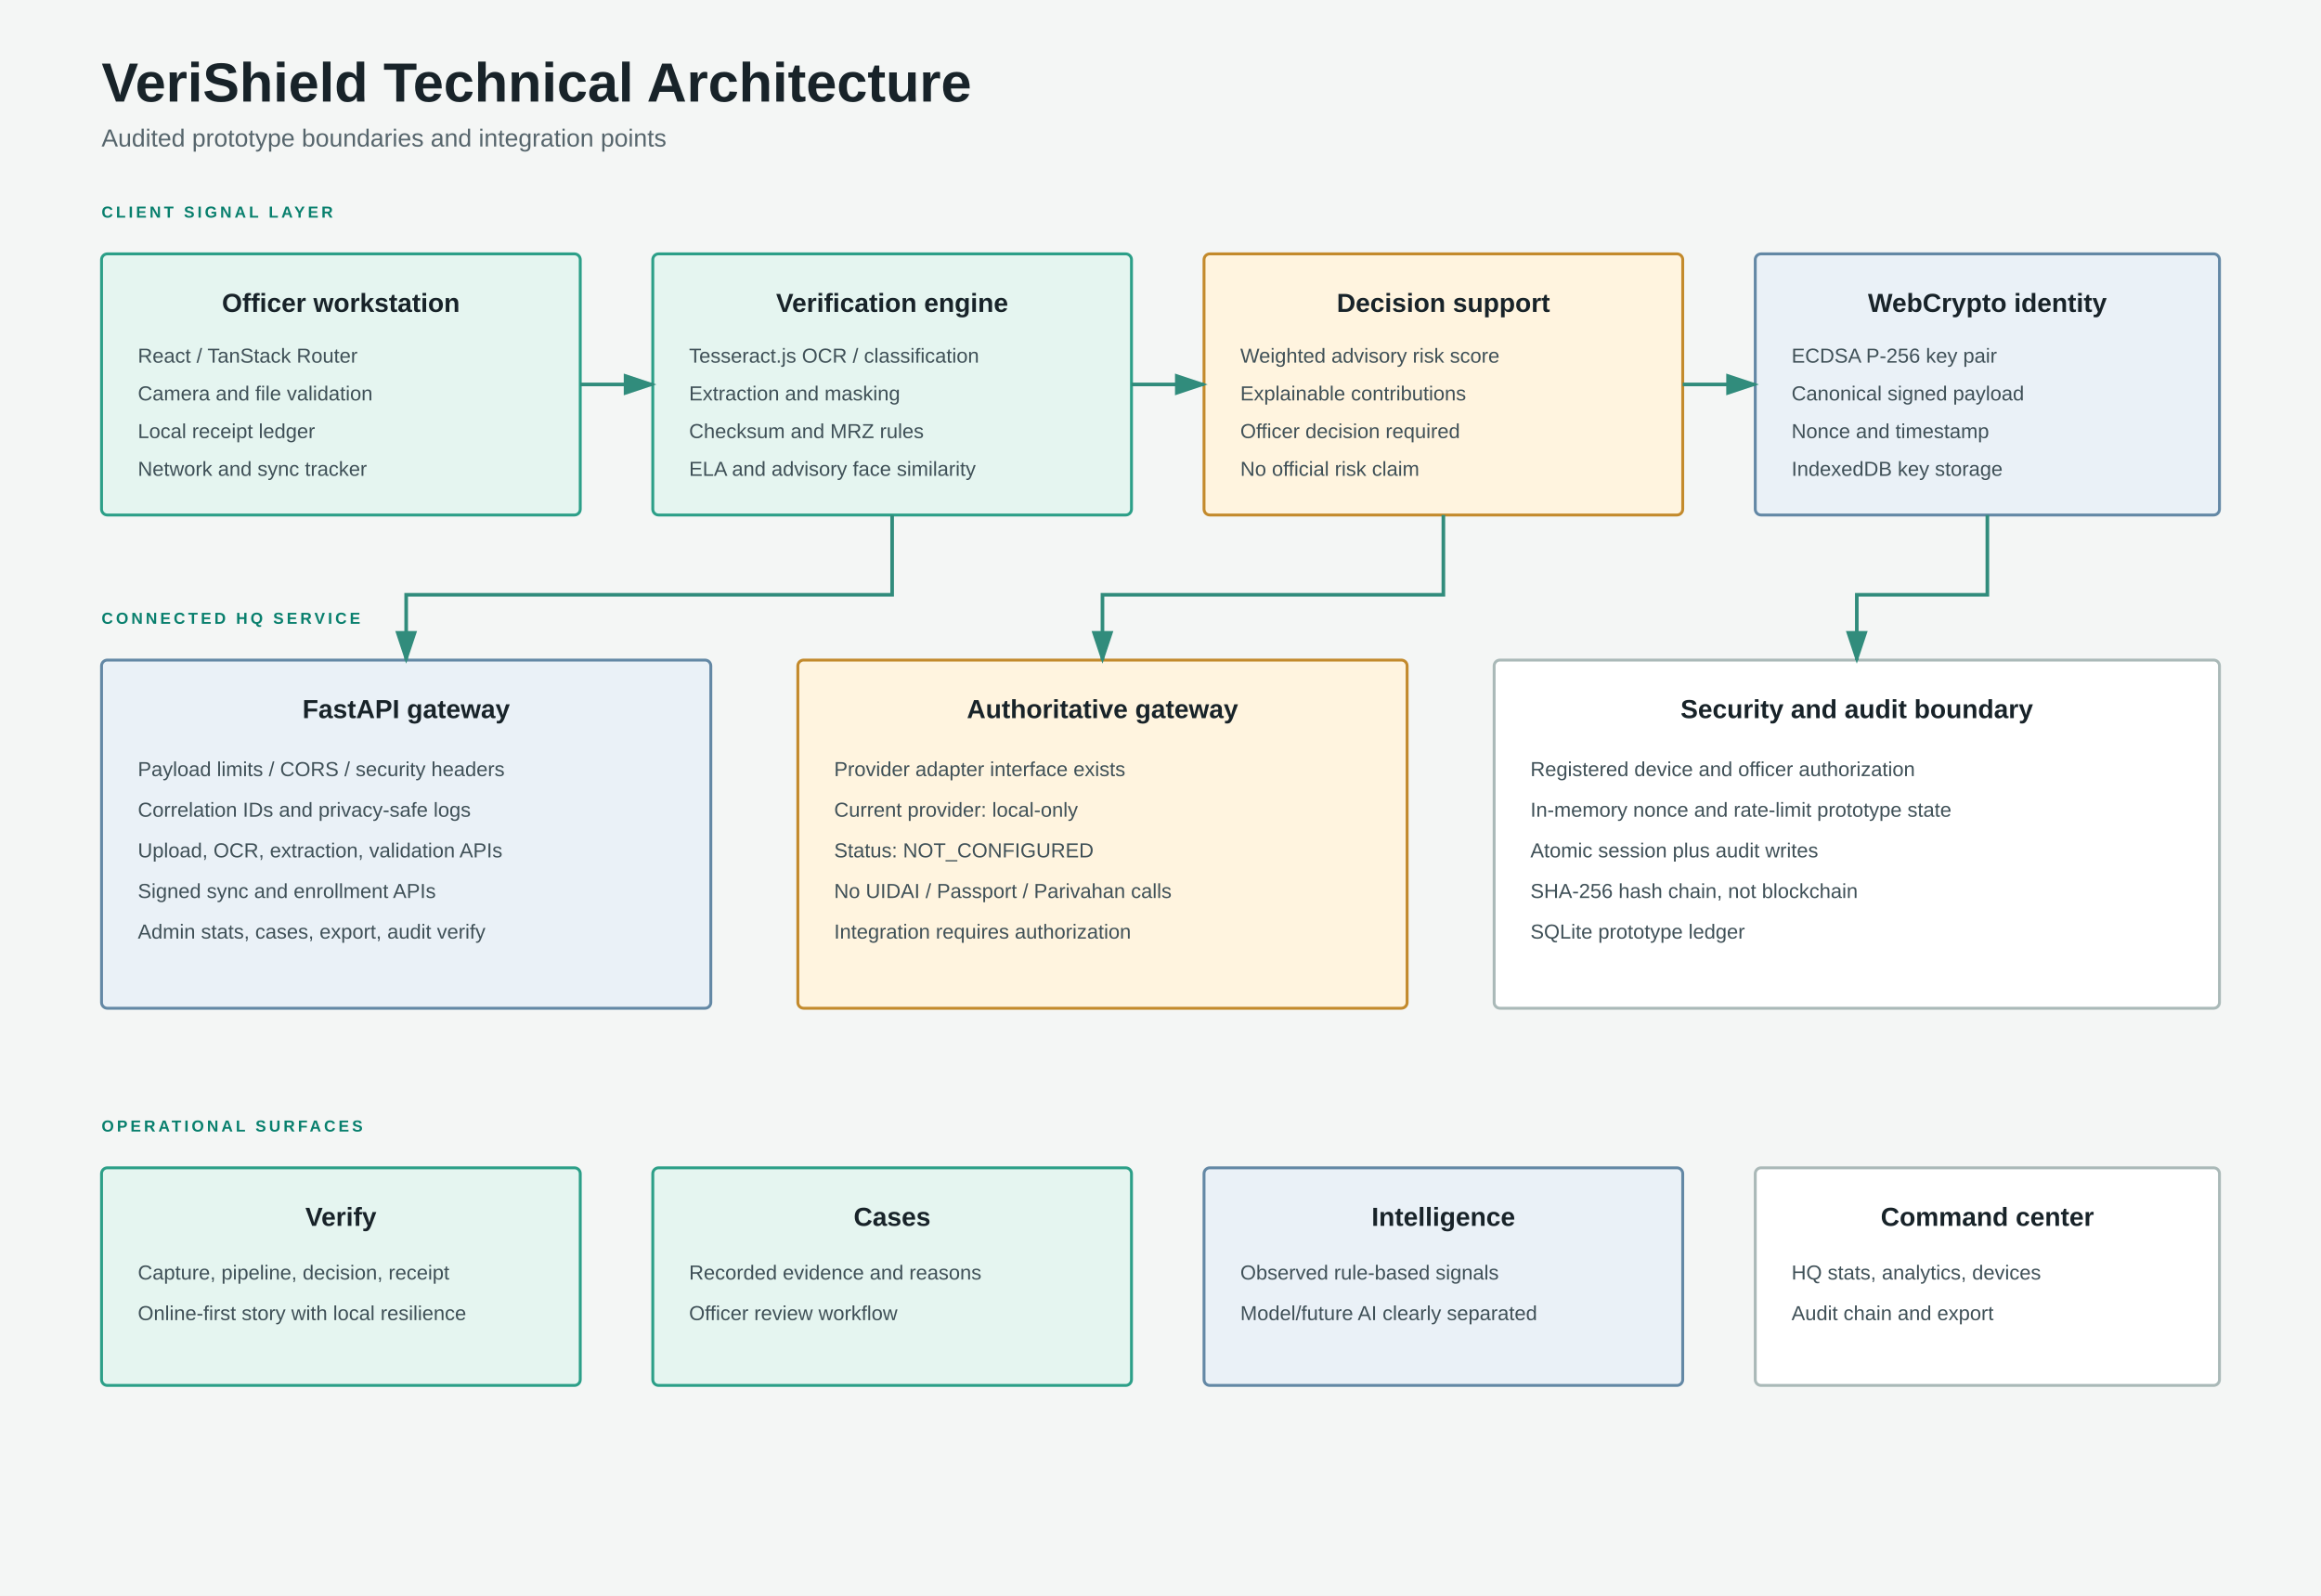
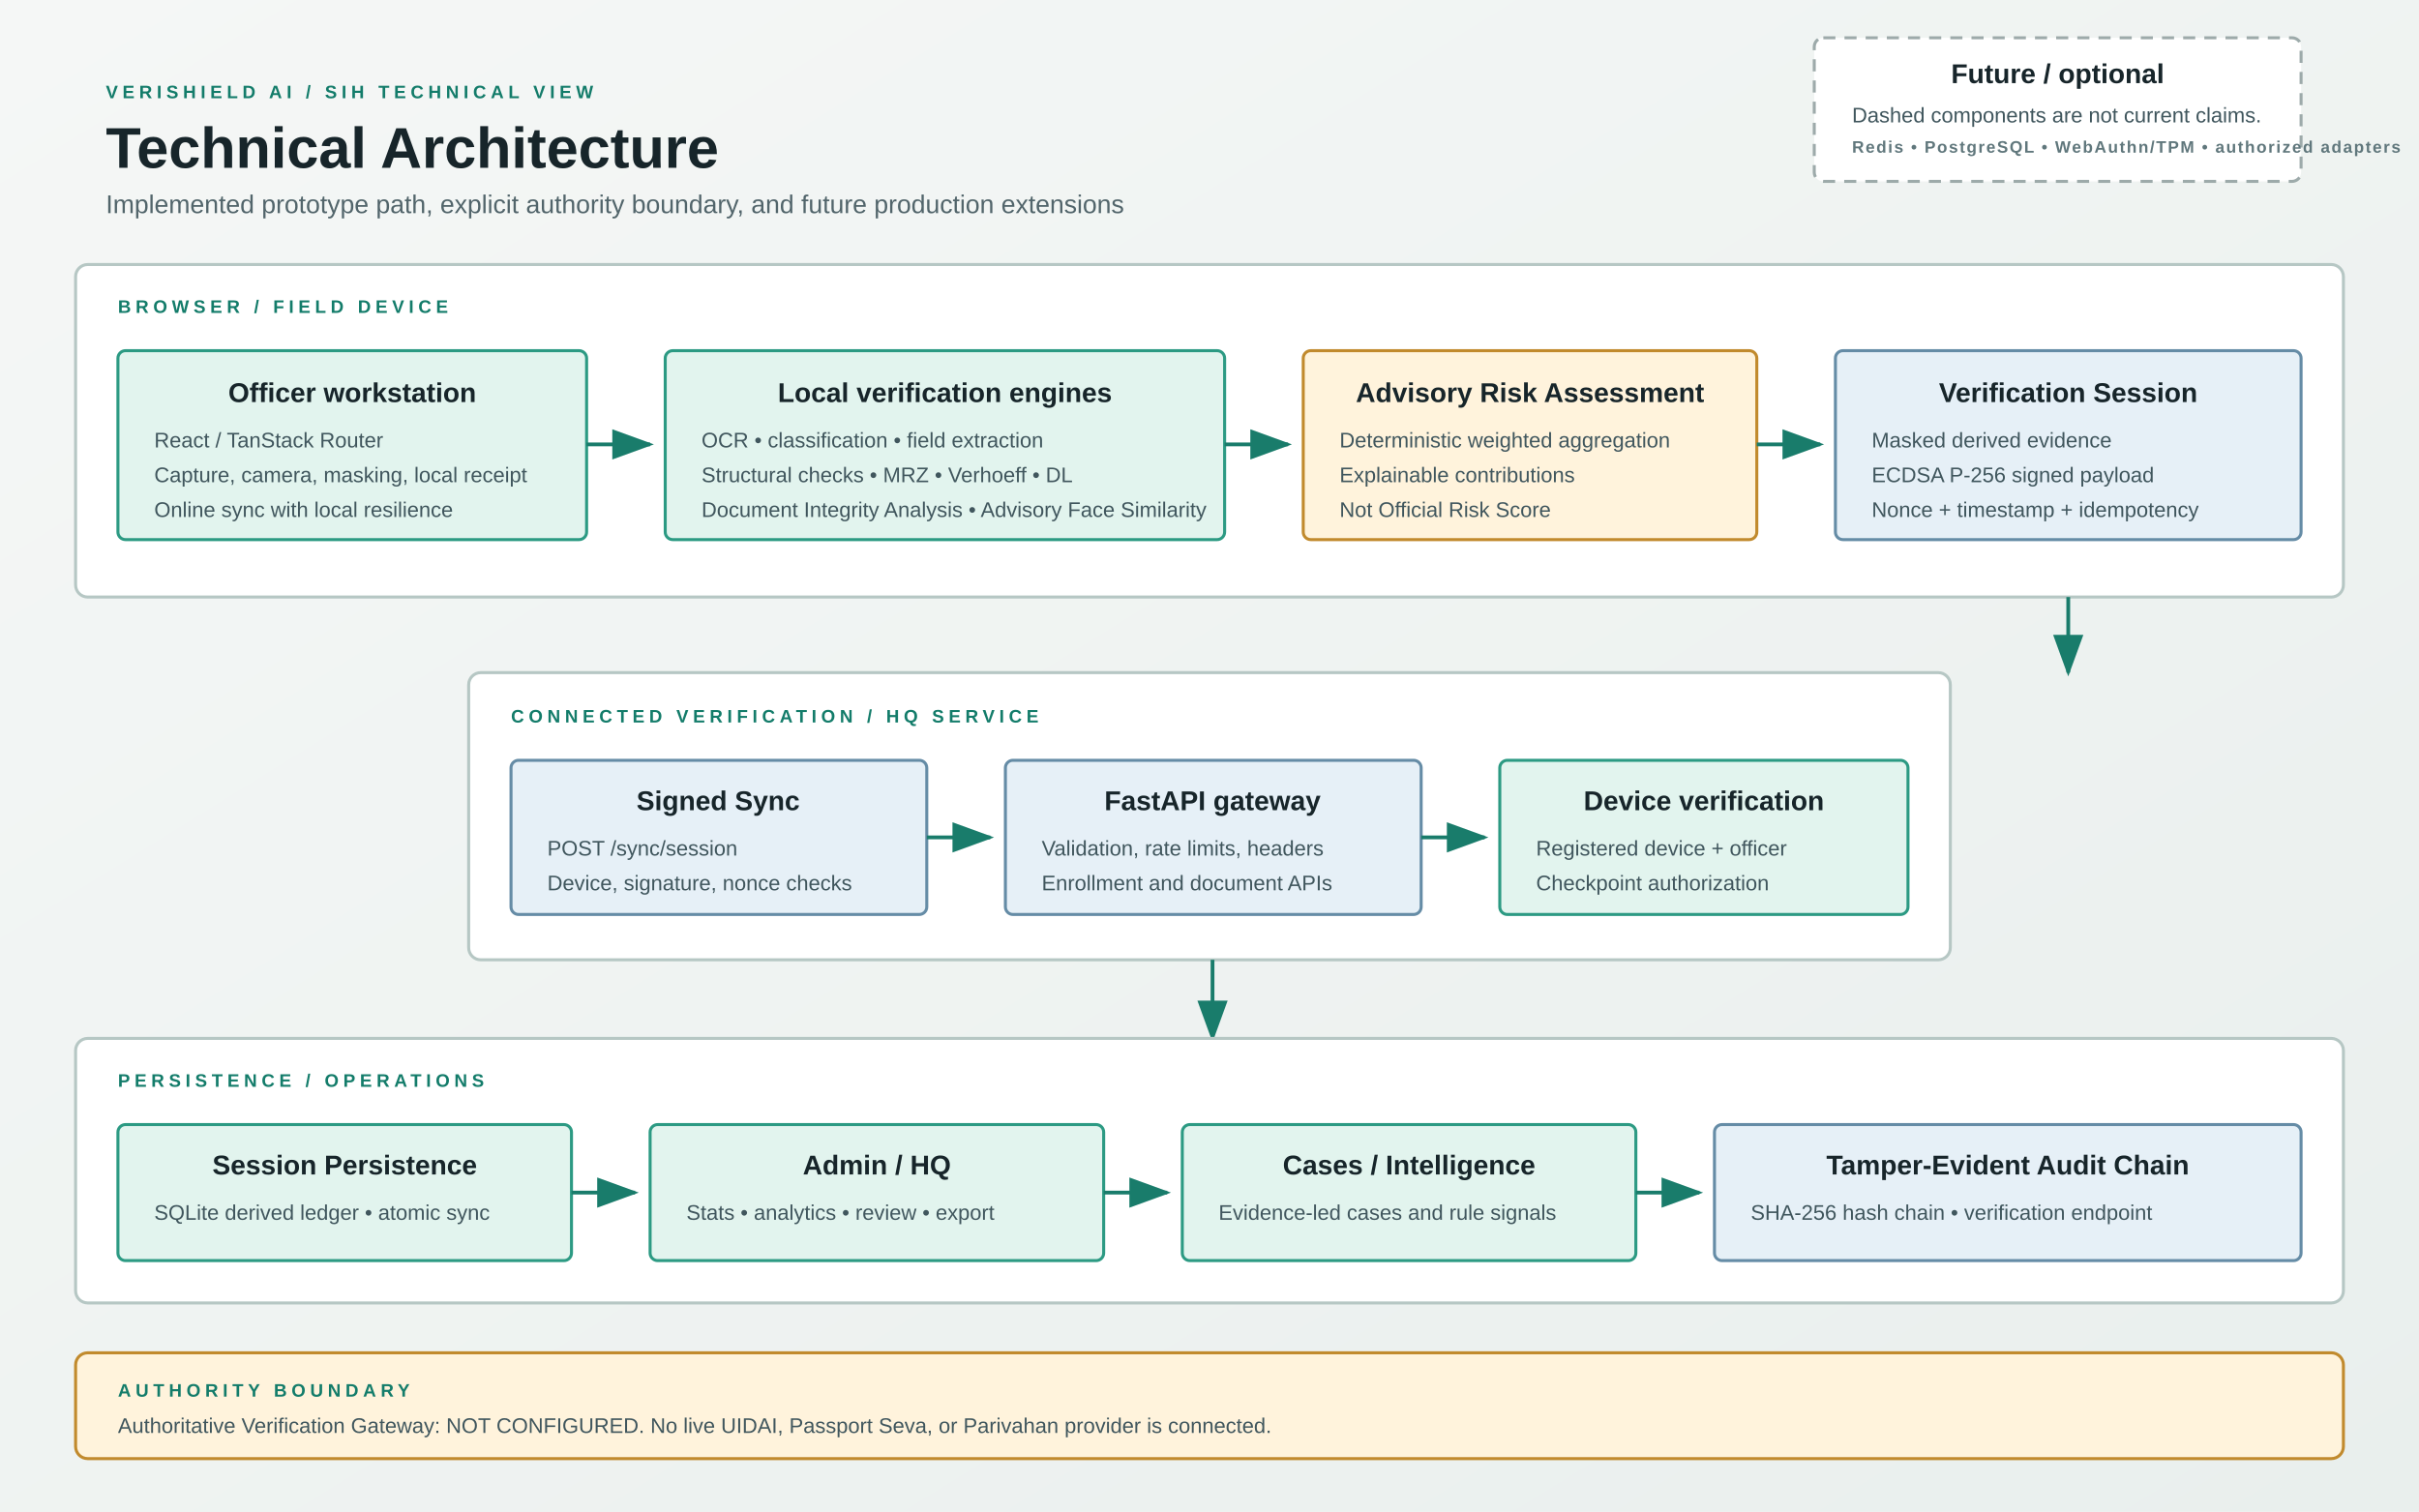
- <svg xmlns="http://www.w3.org/2000/svg" width="1600" height="1100" viewBox="0 0 1600 1100">
-   <rect width="1600" height="1100" fill="#f4f6f5" />
-   <style>
-     .title{font:700 38px Arial,sans-serif;fill:#182329}.sub{font:400 17px Arial,sans-serif;fill:#56656c}.h{font:700 18px Arial,sans-serif;fill:#182329}.b{font:400 14px Arial,sans-serif;fill:#3f5057}.t{font:700 11px Arial,sans-serif;letter-spacing:2px;fill:#087f6d}.box{fill:#fff;stroke:#aab9b8;stroke-width:2}.green{fill:#e5f5f0;stroke:#2c9f88;stroke-width:2}.amber{fill:#fff4df;stroke:#c38a2c;stroke-width:2}.blue{fill:#eaf1f7;stroke:#6388a5;stroke-width:2}.line{stroke:#318c7c;stroke-width:2.5;fill:none;marker-end:url(#a)}
-   </style>
+ <svg xmlns="http://www.w3.org/2000/svg" width="1600" height="1000" viewBox="0 0 1600 1000" role="img" aria-labelledby="title desc">
  <defs>
-     <marker id="a" markerWidth="9" markerHeight="9" refX="8" refY="3" orient="auto">
-       <path d="M0 0 L0 6 L9 3z" fill="#318c7c" />
+     <linearGradient id="bg" x1="0" y1="0" x2="1" y2="1">
+       <stop stop-color="#f5f7f6" />
+       <stop offset="1" stop-color="#e9efed" />
+     </linearGradient>
+     <marker id="arrow" markerWidth="12" markerHeight="12" refX="10" refY="4" orient="auto">
+       <path d="M0 0 L0 8 L11 4 z" fill="#197c6b" />
    </marker>
+     <style>
+       .title{font:700 38px Arial,sans-serif;fill:#17252a}.subtitle{font:400 17px Arial,sans-serif;fill:#52656b}.eyebrow{font:700 12px Arial,sans-serif;letter-spacing:3px;fill:#137c6a}.head{font:700 18px Arial,sans-serif;fill:#17252a}.copy{font:400 14px Arial,sans-serif;fill:#40565d}.small{font:700 11px Arial,sans-serif;letter-spacing:1px;fill:#60777c}.zone{fill:#ffffff;stroke:#b6c7c4;stroke-width:2}.live{fill:#e2f4ee;stroke:#2c9a83;stroke-width:2}.security{fill:#e6f0f7;stroke:#658ca6;stroke-width:2}.truth{fill:#fff3dc;stroke:#c18a2d;stroke-width:2}.future{fill:#fff;stroke:#9daaaa;stroke-width:2;stroke-dasharray:8 6}.line{stroke:#197c6b;stroke-width:2.5;fill:none;marker-end:url(#arrow)}.rail{stroke:#b0c2bf;stroke-width:2;fill:none}
+     </style>
  </defs>
-   <text x="70" y="70" class="title">VeriShield Technical Architecture</text>
-   <text x="70" y="101" class="sub">Audited prototype boundaries and integration points</text>
-   <text x="70" y="150" class="t">CLIENT SIGNAL LAYER</text>
-   <rect x="70" y="175" width="330" height="180" rx="4" class="green" />
-   <text x="235" y="215" text-anchor="middle" class="h">Officer workstation</text>
-   <text x="95" y="250" class="b">React / TanStack Router</text>
-   <text x="95" y="276" class="b">Camera and file validation</text>
-   <text x="95" y="302" class="b">Local receipt ledger</text>
-   <text x="95" y="328" class="b">Network and sync tracker</text>
-   <rect x="450" y="175" width="330" height="180" rx="4" class="green" />
-   <text x="615" y="215" text-anchor="middle" class="h">Verification engine</text>
-   <text x="475" y="250" class="b">Tesseract.js OCR / classification</text>
-   <text x="475" y="276" class="b">Extraction and masking</text>
-   <text x="475" y="302" class="b">Checksum and MRZ rules</text>
-   <text x="475" y="328" class="b">ELA and advisory face similarity</text>
-   <rect x="830" y="175" width="330" height="180" rx="4" class="amber" />
-   <text x="995" y="215" text-anchor="middle" class="h">Decision support</text>
-   <text x="855" y="250" class="b">Weighted advisory risk score</text>
-   <text x="855" y="276" class="b">Explainable contributions</text>
-   <text x="855" y="302" class="b">Officer decision required</text>
-   <text x="855" y="328" class="b">No official risk claim</text>
-   <rect x="1210" y="175" width="320" height="180" rx="4" class="blue" />
-   <text x="1370" y="215" text-anchor="middle" class="h">WebCrypto identity</text>
-   <text x="1235" y="250" class="b">ECDSA P-256 key pair</text>
-   <text x="1235" y="276" class="b">Canonical signed payload</text>
-   <text x="1235" y="302" class="b">Nonce and timestamp</text>
-   <text x="1235" y="328" class="b">IndexedDB key storage</text>
-   <path d="M400 265 H450" class="line" />
-   <path d="M780 265 H830" class="line" />
-   <path d="M1160 265 H1210" class="line" />
-   <text x="70" y="430" class="t">CONNECTED HQ SERVICE</text>
-   <rect x="70" y="455" width="420" height="240" rx="4" class="blue" />
-   <text x="280" y="495" text-anchor="middle" class="h">FastAPI gateway</text>
-   <text x="95" y="535" class="b">Payload limits / CORS / security headers</text>
-   <text x="95" y="563" class="b">Correlation IDs and privacy-safe logs</text>
-   <text x="95" y="591" class="b">Upload, OCR, extraction, validation APIs</text>
-   <text x="95" y="619" class="b">Signed sync and enrollment APIs</text>
-   <text x="95" y="647" class="b">Admin stats, cases, export, audit verify</text>
-   <rect x="550" y="455" width="420" height="240" rx="4" class="amber" />
-   <text x="760" y="495" text-anchor="middle" class="h">Authoritative gateway</text>
-   <text x="575" y="535" class="b">Provider adapter interface exists</text>
-   <text x="575" y="563" class="b">Current provider: local-only</text>
-   <text x="575" y="591" class="b">Status: NOT_CONFIGURED</text>
-   <text x="575" y="619" class="b">No UIDAI / Passport / Parivahan calls</text>
-   <text x="575" y="647" class="b">Integration requires authorization</text>
-   <rect x="1030" y="455" width="500" height="240" rx="4" class="box" />
-   <text x="1280" y="495" text-anchor="middle" class="h">Security and audit boundary</text>
-   <text x="1055" y="535" class="b">Registered device and officer authorization</text>
-   <text x="1055" y="563" class="b">In-memory nonce and rate-limit prototype state</text>
-   <text x="1055" y="591" class="b">Atomic session plus audit writes</text>
-   <text x="1055" y="619" class="b">SHA-256 hash chain, not blockchain</text>
-   <text x="1055" y="647" class="b">SQLite prototype ledger</text>
-   <path d="M615 355 V410 H280 V455" class="line" />
-   <path d="M995 355 V410 H760 V455" class="line" />
-   <path d="M1370 355 V410 H1280 V455" class="line" />
-   <text x="70" y="780" class="t">OPERATIONAL SURFACES</text>
-   <rect x="70" y="805" width="330" height="150" rx="4" class="green" />
-   <text x="235" y="845" text-anchor="middle" class="h">Verify</text>
-   <text x="95" y="882" class="b">Capture, pipeline, decision, receipt</text>
-   <text x="95" y="910" class="b">Online-first story with local resilience</text>
-   <rect x="450" y="805" width="330" height="150" rx="4" class="green" />
-   <text x="615" y="845" text-anchor="middle" class="h">Cases</text>
-   <text x="475" y="882" class="b">Recorded evidence and reasons</text>
-   <text x="475" y="910" class="b">Officer review workflow</text>
-   <rect x="830" y="805" width="330" height="150" rx="4" class="blue" />
-   <text x="995" y="845" text-anchor="middle" class="h">Intelligence</text>
-   <text x="855" y="882" class="b">Observed rule-based signals</text>
-   <text x="855" y="910" class="b">Model/future AI clearly separated</text>
-   <rect x="1210" y="805" width="320" height="150" rx="4" class="box" />
-   <text x="1370" y="845" text-anchor="middle" class="h">Command center</text>
-   <text x="1235" y="882" class="b">HQ stats, analytics, devices</text>
-   <text x="1235" y="910" class="b">Audit chain and export</text>
+   <rect width="1600" height="1000" fill="url(#bg)" />
+   <text x="70" y="65" class="eyebrow">VERISHIELD AI / SIH TECHNICAL VIEW</text>
+   <text x="70" y="111" class="title">Technical Architecture</text>
+   <text x="70" y="141" class="subtitle">Implemented prototype path, explicit authority boundary, and future production extensions</text>
+   <rect x="50" y="175" width="1500" height="220" rx="8" class="zone" />
+   <text x="78" y="207" class="eyebrow">BROWSER / FIELD DEVICE</text>
+   <rect x="78" y="232" width="310" height="125" rx="5" class="live" />
+   <text x="233" y="266" text-anchor="middle" class="head">Officer workstation</text>
+   <text x="102" y="296" class="copy">React / TanStack Router</text>
+   <text x="102" y="319" class="copy">Capture, camera, masking, local receipt</text>
+   <text x="102" y="342" class="copy">Online sync with local resilience</text>
+   <path d="M388 294 H430" class="line" />
+   <rect x="440" y="232" width="370" height="125" rx="5" class="live" />
+   <text x="625" y="266" text-anchor="middle" class="head">Local verification engines</text>
+   <text x="464" y="296" class="copy">OCR • classification • field extraction</text>
+   <text x="464" y="319" class="copy">Structural checks • MRZ • Verhoeff • DL</text>
+   <text x="464" y="342" class="copy">Document Integrity Analysis • Advisory Face Similarity</text>
+   <path d="M810 294 H852" class="line" />
+   <rect x="862" y="232" width="300" height="125" rx="5" class="truth" />
+   <text x="1012" y="266" text-anchor="middle" class="head">Advisory Risk Assessment</text>
+   <text x="886" y="296" class="copy">Deterministic weighted aggregation</text>
+   <text x="886" y="319" class="copy">Explainable contributions</text>
+   <text x="886" y="342" class="copy">Not Official Risk Score</text>
+   <path d="M1162 294 H1204" class="line" />
+   <rect x="1214" y="232" width="308" height="125" rx="5" class="security" />
+   <text x="1368" y="266" text-anchor="middle" class="head">Verification Session</text>
+   <text x="1238" y="296" class="copy">Masked derived evidence</text>
+   <text x="1238" y="319" class="copy">ECDSA P-256 signed payload</text>
+   <text x="1238" y="342" class="copy">Nonce + timestamp + idempotency</text>
+   <path d="M1368 395 V445" class="line" />
+   <rect x="310" y="445" width="980" height="190" rx="8" class="zone" />
+   <text x="338" y="478" class="eyebrow">CONNECTED VERIFICATION / HQ SERVICE</text>
+   <rect x="338" y="503" width="275" height="102" rx="5" class="security" />
+   <text x="475" y="536" text-anchor="middle" class="head">Signed Sync</text>
+   <text x="362" y="566" class="copy">POST /sync/session</text>
+   <text x="362" y="589" class="copy">Device, signature, nonce checks</text>
+   <path d="M613 554 H655" class="line" />
+   <rect x="665" y="503" width="275" height="102" rx="5" class="security" />
+   <text x="802" y="536" text-anchor="middle" class="head">FastAPI gateway</text>
+   <text x="689" y="566" class="copy">Validation, rate limits, headers</text>
+   <text x="689" y="589" class="copy">Enrollment and document APIs</text>
+   <path d="M940 554 H982" class="line" />
+   <rect x="992" y="503" width="270" height="102" rx="5" class="live" />
+   <text x="1127" y="536" text-anchor="middle" class="head">Device verification</text>
+   <text x="1016" y="566" class="copy">Registered device + officer</text>
+   <text x="1016" y="589" class="copy">Checkpoint authorization</text>
+   <path d="M802 635 V687" class="line" />
+   <rect x="50" y="687" width="1500" height="175" rx="8" class="zone" />
+   <text x="78" y="719" class="eyebrow">PERSISTENCE / OPERATIONS</text>
+   <rect x="78" y="744" width="300" height="90" rx="5" class="live" />
+   <text x="228" y="777" text-anchor="middle" class="head">Session Persistence</text>
+   <text x="102" y="807" class="copy">SQLite derived ledger • atomic sync</text>
+   <path d="M378 789 H420" class="line" />
+   <rect x="430" y="744" width="300" height="90" rx="5" class="live" />
+   <text x="580" y="777" text-anchor="middle" class="head">Admin / HQ</text>
+   <text x="454" y="807" class="copy">Stats • analytics • review • export</text>
+   <path d="M730 789 H772" class="line" />
+   <rect x="782" y="744" width="300" height="90" rx="5" class="live" />
+   <text x="932" y="777" text-anchor="middle" class="head">Cases / Intelligence</text>
+   <text x="806" y="807" class="copy">Evidence-led cases and rule signals</text>
+   <path d="M1082 789 H1124" class="line" />
+   <rect x="1134" y="744" width="388" height="90" rx="5" class="security" />
+   <text x="1328" y="777" text-anchor="middle" class="head">Tamper-Evident Audit Chain</text>
+   <text x="1158" y="807" class="copy">SHA-256 hash chain • verification endpoint</text>
+   <rect x="50" y="895" width="1500" height="70" rx="8" class="truth" />
+   <text x="78" y="924" class="eyebrow">AUTHORITY BOUNDARY</text>
+   <text x="78" y="948" class="copy">Authoritative Verification Gateway: NOT CONFIGURED. No live UIDAI, Passport Seva, or Parivahan provider is connected.</text>
+   <rect x="1200" y="25" width="322" height="95" rx="6" class="future" />
+   <text x="1361" y="55" text-anchor="middle" class="head">Future / optional</text>
+   <text x="1225" y="81" class="copy">Dashed components are not current claims.</text>
+   <text x="1225" y="101" class="small">Redis • PostgreSQL • WebAuthn/TPM • authorized adapters</text>
</svg>
